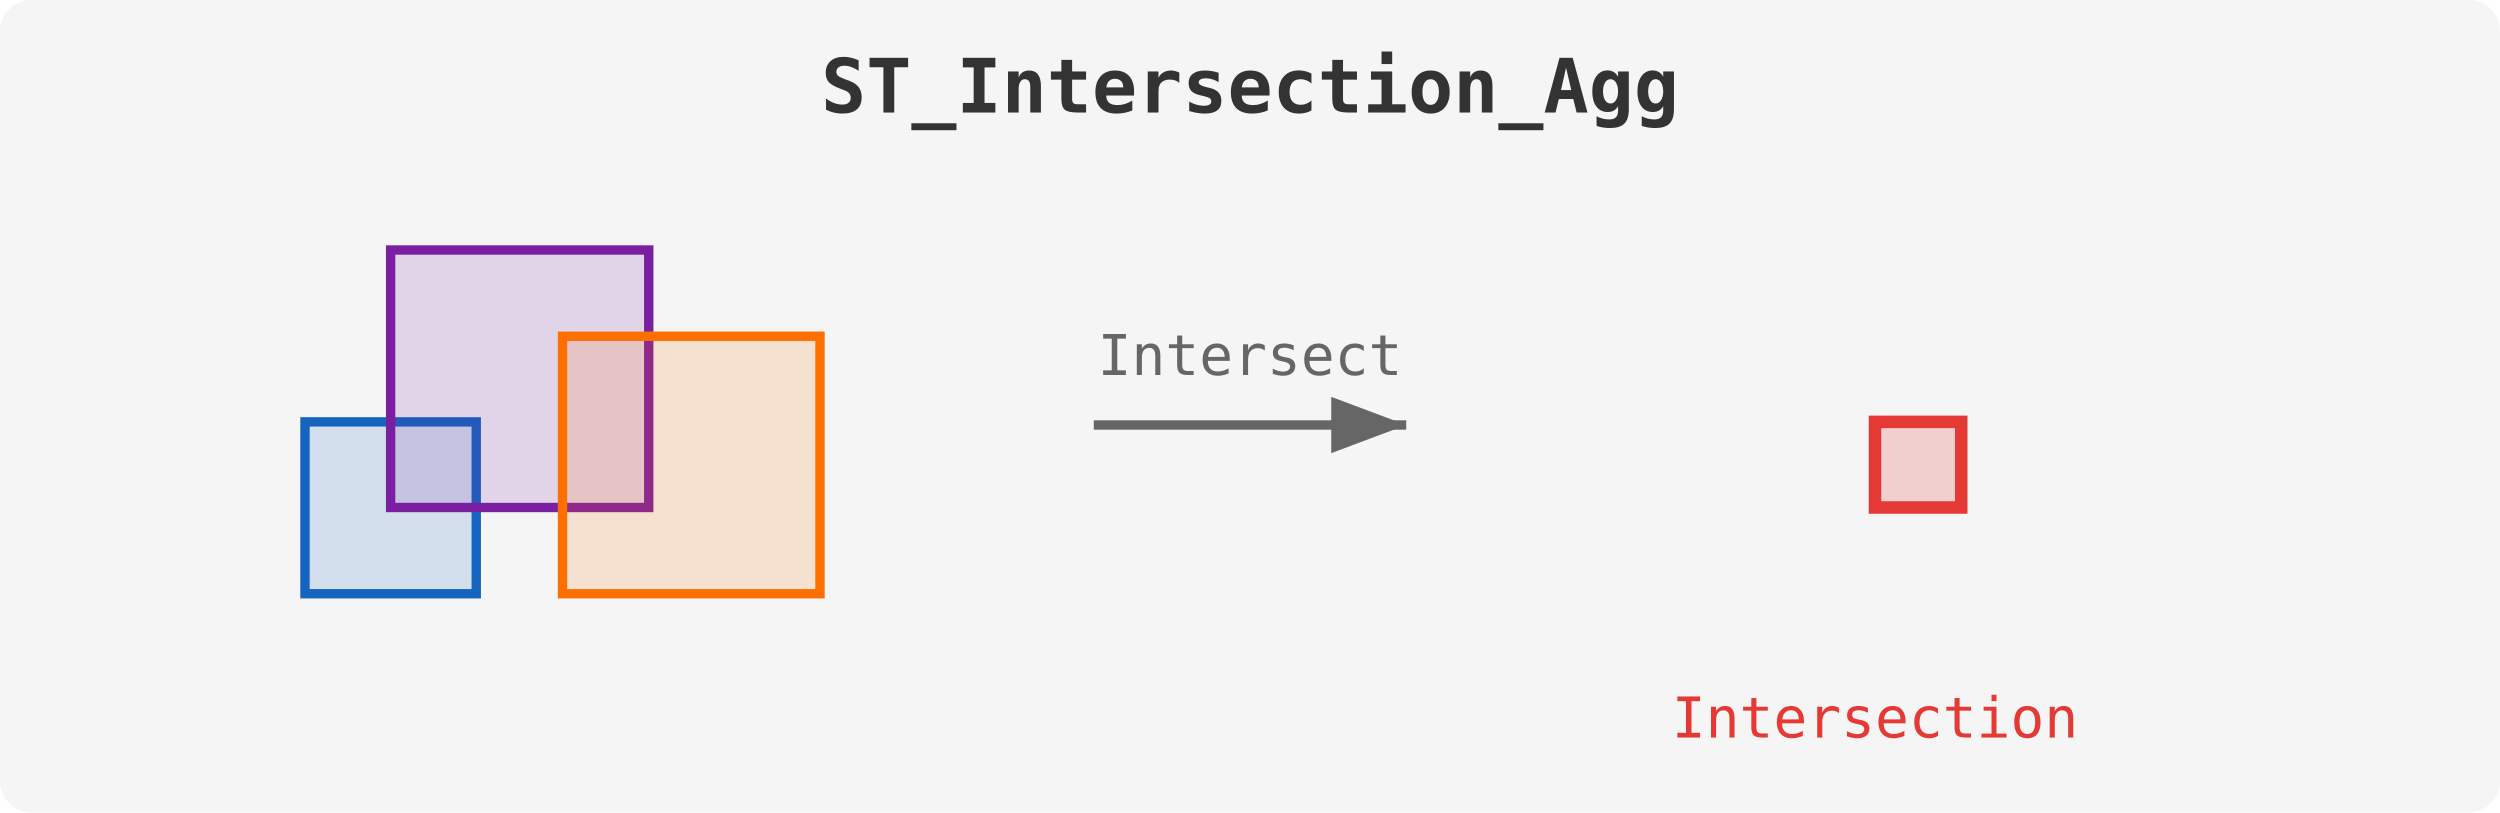
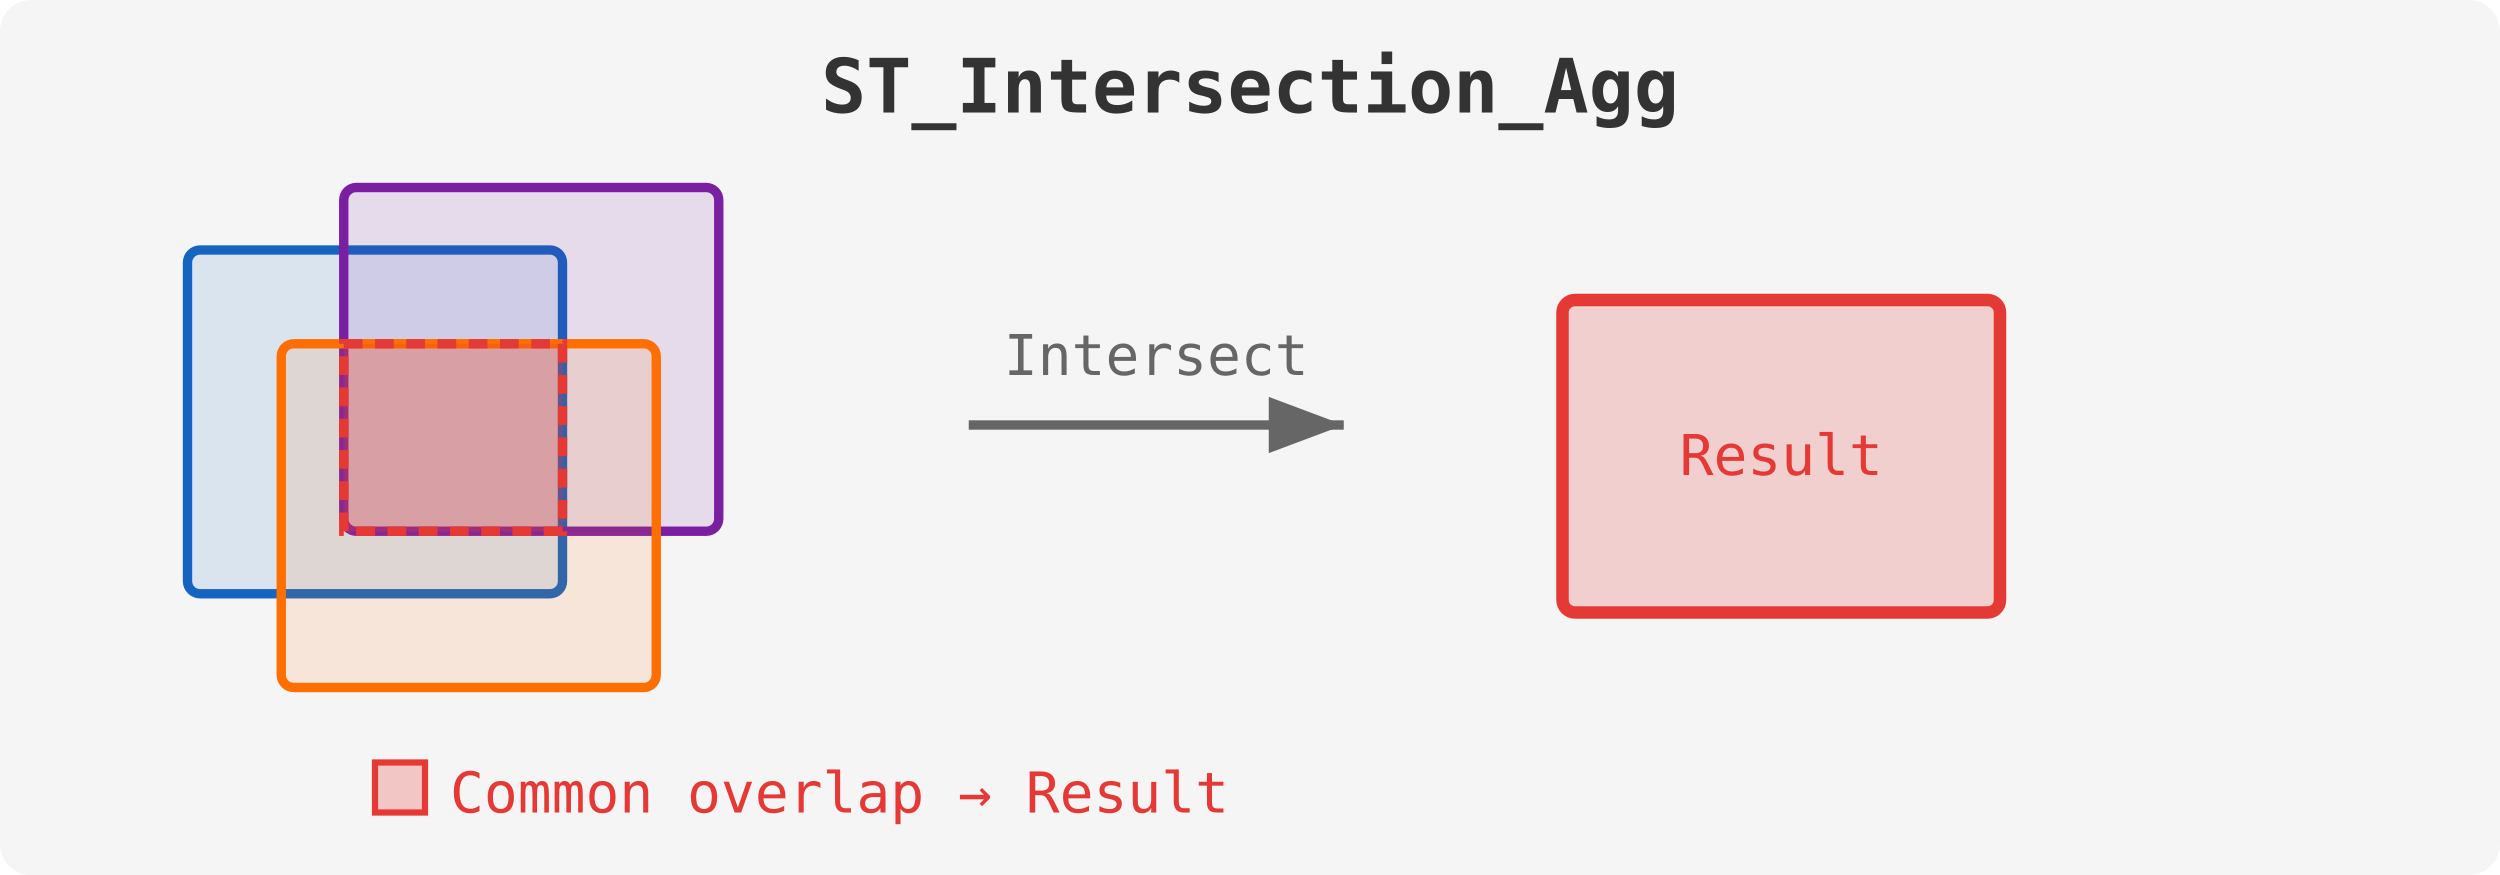
- <svg xmlns="http://www.w3.org/2000/svg" width="400" height="130" viewBox="0 0 400 130">
-   <rect width="400" height="130" fill="#f5f5f5" rx="5" />
+ <svg xmlns="http://www.w3.org/2000/svg" width="400" height="140" viewBox="0 0 400 140">
+   <rect width="400" height="140" fill="#f5f5f5" rx="5" />
  <text x="200" y="18" font-family="monospace" font-size="12" fill="#333" text-anchor="middle" font-weight="bold">ST_Intersection_Agg</text>
  <defs>
    <marker id="arrowhead" markerWidth="8" markerHeight="6" refX="8" refY="3" orient="auto">
      <polygon points="0 0, 8 3, 0 6" fill="#666" />
    </marker>
  </defs>
-   <polygon points="48.8,95.0 76.2,95.0 76.2,67.5 48.8,67.5 48.8,95.0" stroke="#1565C0" stroke-width="1.5" fill="rgba(21,101,192,0.15)" />
-   <polygon points="62.5,81.2 103.8,81.2 103.8,40.0 62.5,40.0 62.5,81.2" stroke="#7B1FA2" stroke-width="1.5" fill="rgba(123,31,162,0.15)" />
-   <polygon points="90.0,95.0 131.2,95.0 131.2,53.8 90.0,53.8 90.0,95.0" stroke="#FF6F00" stroke-width="1.5" fill="rgba(255,111,0,0.15)" />
-   <line x1="175" y1="68" x2="225" y2="68" stroke="#666" stroke-width="1.5" marker-end="url(#arrowhead)" />
-   <text x="200" y="60" font-family="monospace" font-size="9" fill="#666" text-anchor="middle">Intersect</text>
-   <polygon points="300.0,81.2 313.8,81.2 313.8,67.5 300.0,67.5 300.0,81.2" stroke="#E53935" stroke-width="2" fill="rgba(229,57,53,0.20)" />
-   <text x="300" y="118" font-family="monospace" font-size="9" fill="#E53935" text-anchor="middle">Intersection</text>
+   <rect x="30" y="40" width="60" height="55" rx="2" stroke="#1565C0" stroke-width="1.5" fill="rgba(21,101,192,0.12)" />
+   <rect x="55" y="30" width="60" height="55" rx="2" stroke="#7B1FA2" stroke-width="1.5" fill="rgba(123,31,162,0.12)" />
+   <rect x="45" y="55" width="60" height="55" rx="2" stroke="#FF6F00" stroke-width="1.5" fill="rgba(255,111,0,0.12)" />
+   <rect x="55" y="55" width="35" height="30" fill="rgba(229,57,53,0.25)" stroke="#E53935" stroke-width="1.5" stroke-dasharray="3,2" />
+   <line x1="155" y1="68" x2="215" y2="68" stroke="#666" stroke-width="1.5" marker-end="url(#arrowhead)" />
+   <text x="185" y="60" font-family="monospace" font-size="9" fill="#666" text-anchor="middle">Intersect</text>
+   <rect x="250" y="48" width="70" height="50" rx="2" stroke="#E53935" stroke-width="2" fill="rgba(229,57,53,0.20)" />
+   <text x="285" y="76" font-family="monospace" font-size="9" fill="#E53935" text-anchor="middle">Result</text>
+   <rect x="60" y="122" width="8" height="8" fill="rgba(229,57,53,0.25)" stroke="#E53935" stroke-width="1" />
+   <text x="72" y="130" font-family="monospace" font-size="9" fill="#E53935">Common overlap → Result</text>
</svg>
